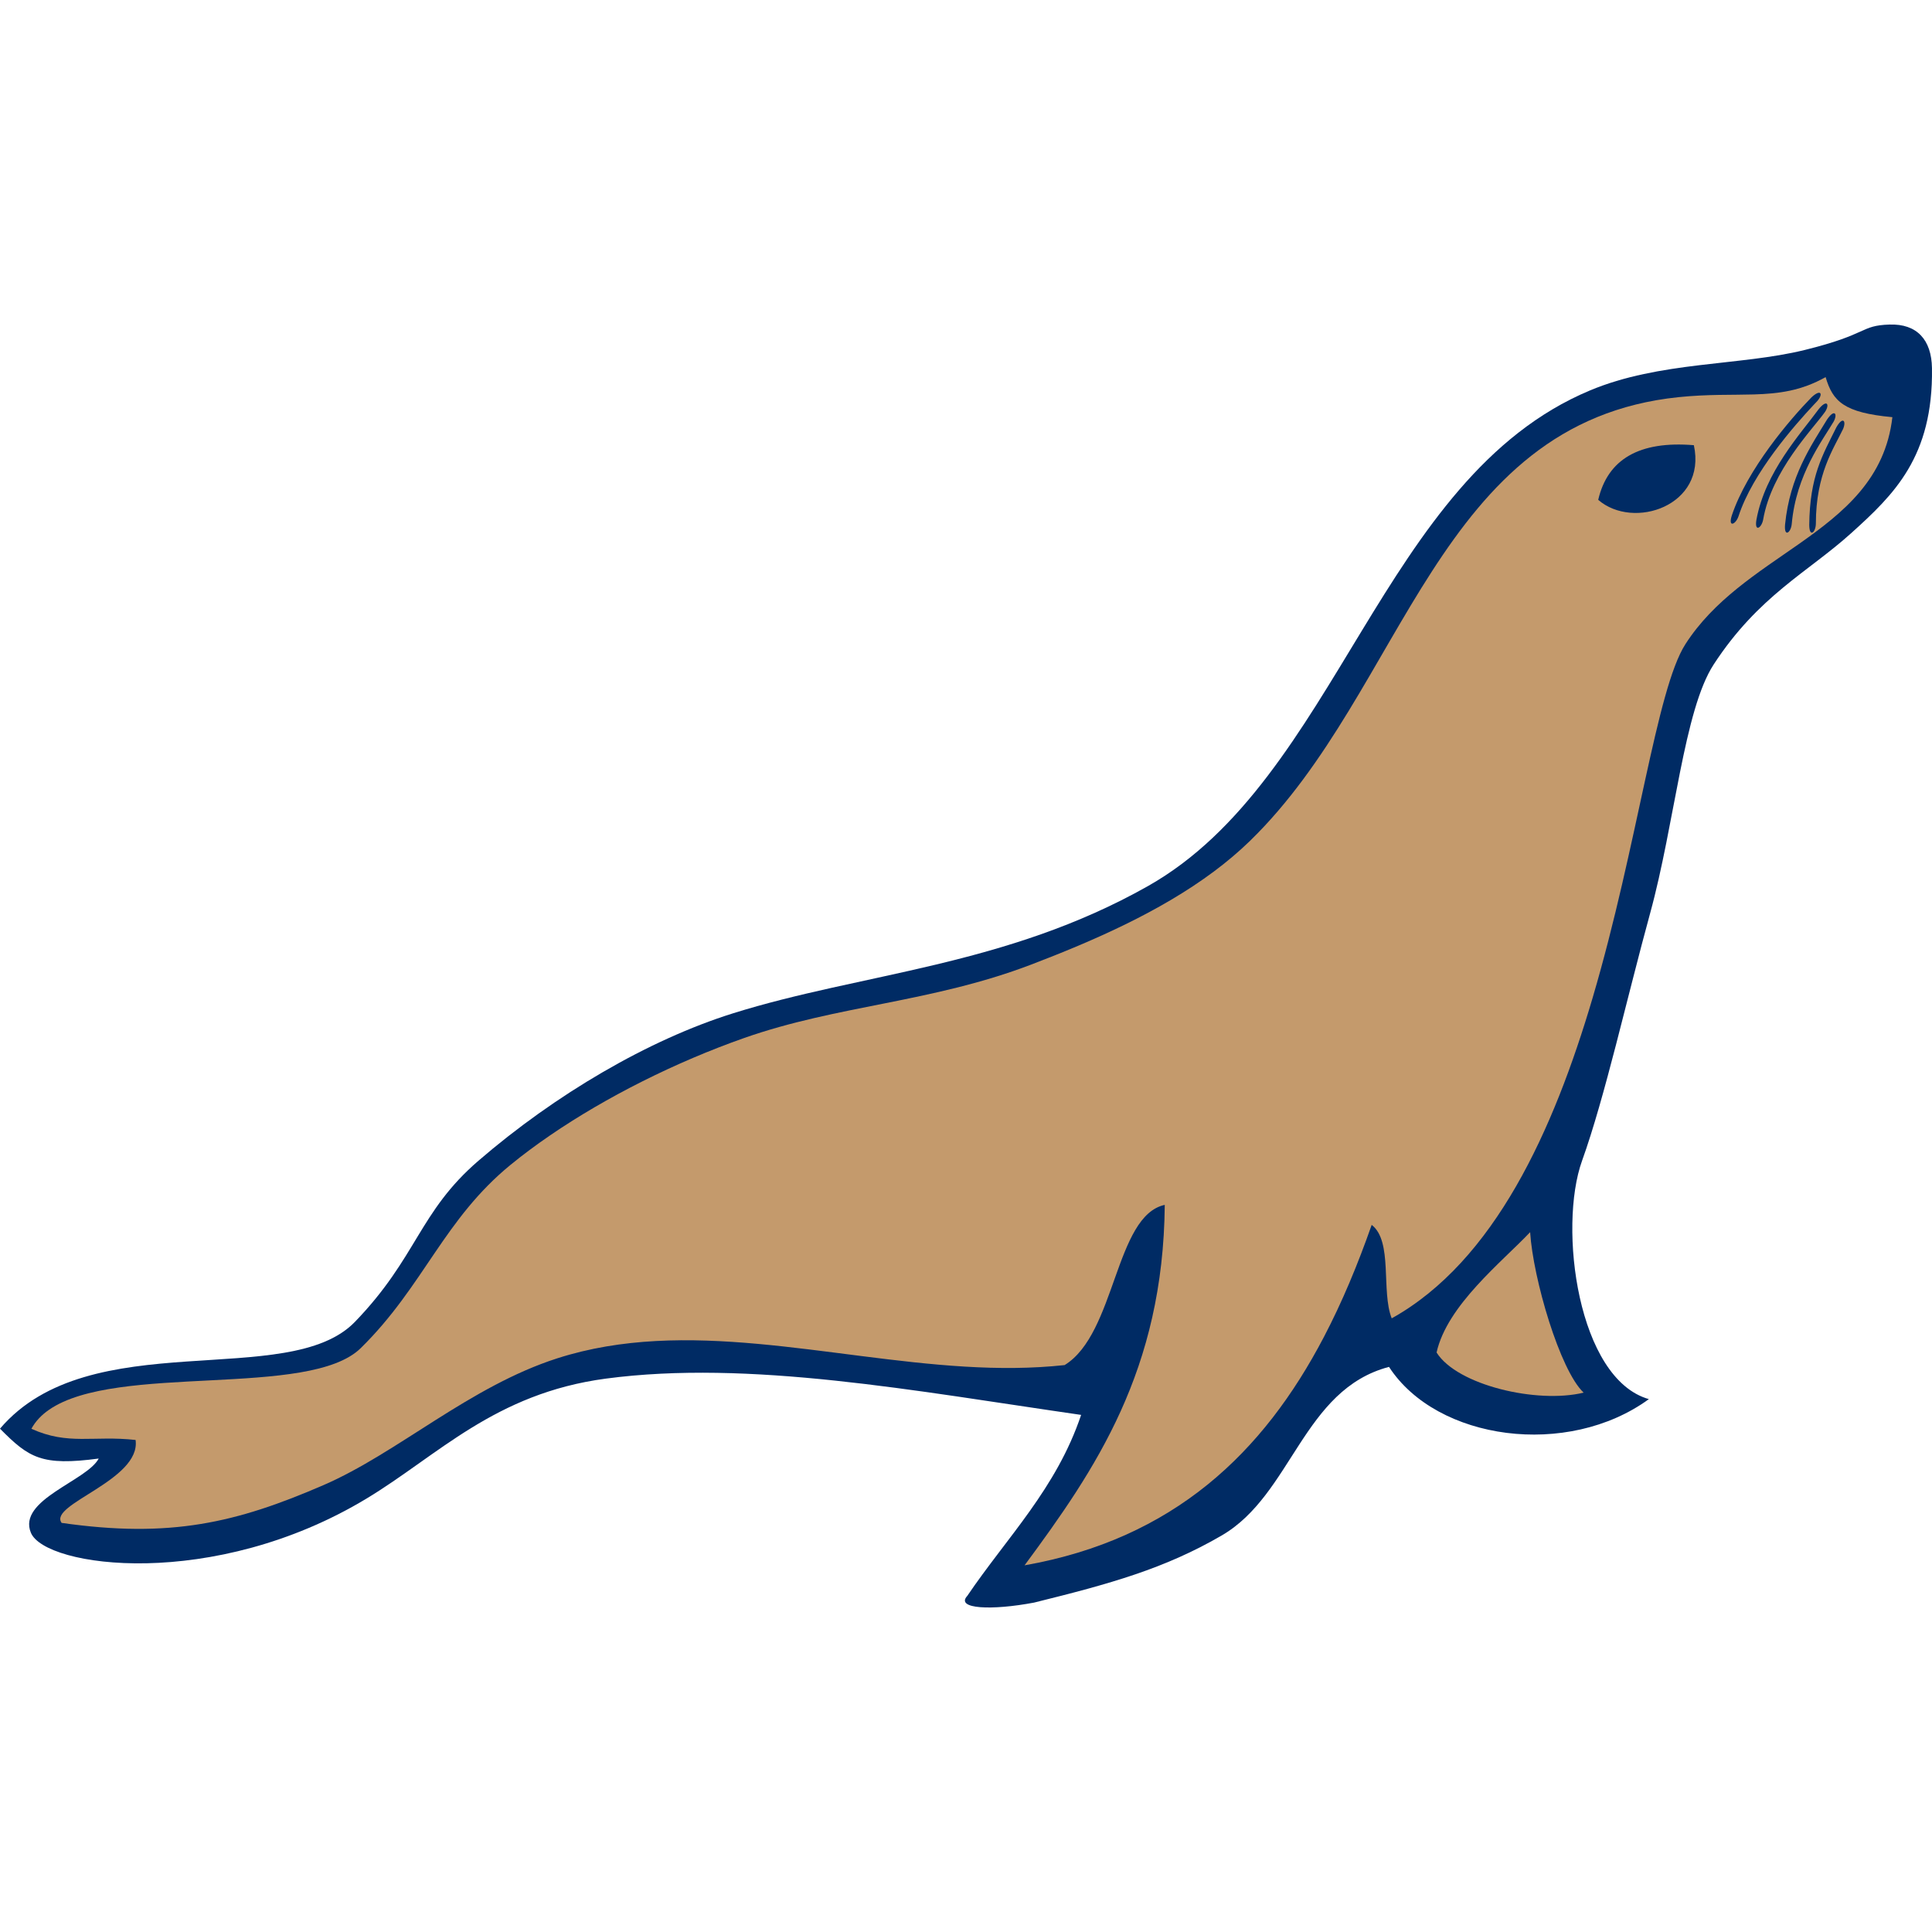
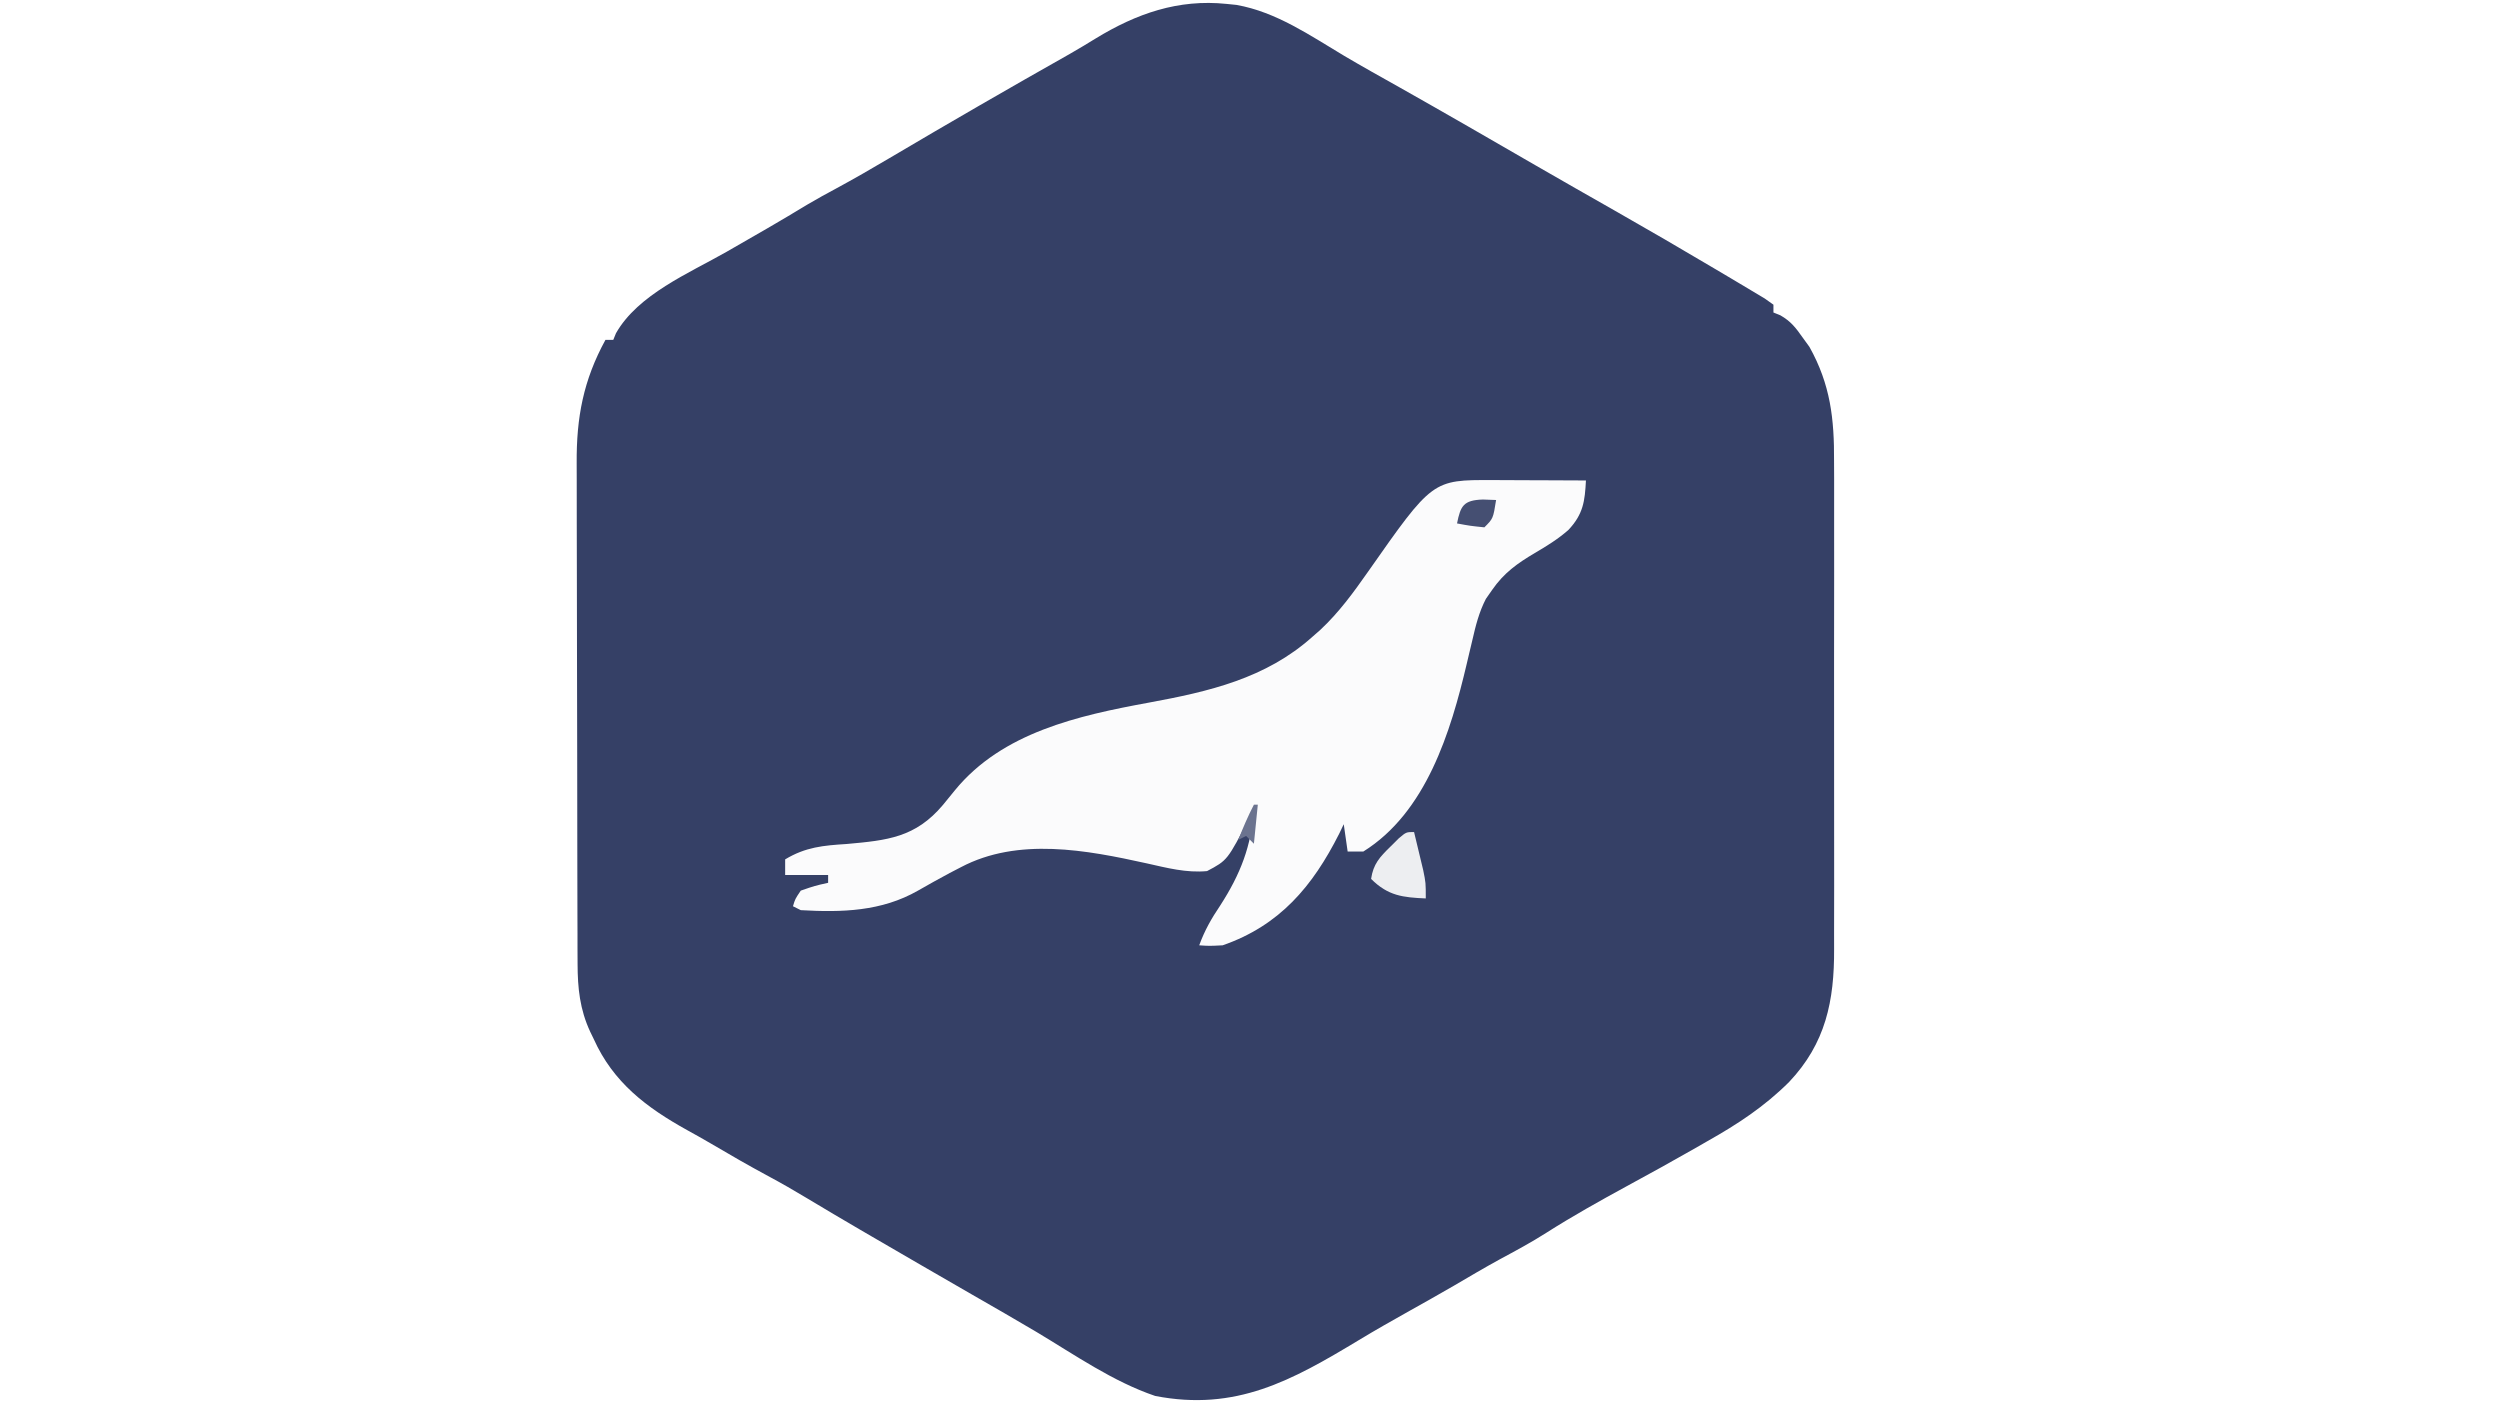
- <svg xmlns="http://www.w3.org/2000/svg" width="800px" height="800px" viewBox="0 -43 256 256" version="1.1" preserveAspectRatio="xMidYMid">
-   <g>
-     <path d="M250.383,0.004 C246.426,0.131 247.677,1.271 239.128,3.375 C230.496,5.499 219.95,4.848 210.654,8.746 C182.903,20.385 177.335,60.163 152.107,74.412 C133.249,85.064 114.224,85.913 97.119,91.273 C85.878,94.798 73.581,102.027 63.396,110.804 C55.491,117.619 55.285,123.611 47.025,132.158 C38.189,141.301 11.91,132.313 0,146.306 C3.837,150.185 5.519,151.272 13.08,150.265 C11.514,153.232 2.287,155.732 4.093,160.097 C5.994,164.69 28.302,167.803 48.582,155.559 C58.026,149.857 65.549,141.639 80.258,139.677 C99.292,137.14 121.219,141.304 143.254,144.482 C139.986,154.224 133.427,160.702 128.172,168.461 C126.545,170.214 131.44,170.41 137.025,169.351 C147.072,166.867 154.312,164.866 161.894,160.453 C171.209,155.03 172.621,141.128 184.05,138.12 C190.418,147.907 207.737,150.219 218.484,142.391 C209.054,139.721 206.448,119.649 209.631,110.804 C212.646,102.431 215.625,89.038 218.662,77.971 C221.922,66.085 223.125,51.104 227.07,45.049 C233.007,35.94 239.566,32.812 245.26,27.675 C250.955,22.539 256.167,17.539 255.996,5.785 C255.941,2 253.983,-0.111 250.383,0.004 L250.383,0.004 Z" fill="#002B64">
- 
- </path>
-     <path d="M241.905,6.968 C242.854,10.2 244.337,11.684 250.75,12.277 C249.813,20.407 244.39,24.855 238.309,29.121 C232.957,32.874 227.095,36.488 223.328,42.351 C219.468,48.356 217.018,68.91 211.034,89.208 C205.861,106.747 198.05,124.088 184.409,131.687 C182.984,128.1 184.591,121.479 181.756,119.303 C179.922,124.534 177.849,129.525 175.42,134.164 C167.416,149.462 155.565,160.917 135.76,164.415 C145.157,151.699 154.142,138.568 154.337,116.652 C147.724,118.083 147.864,133.704 141.069,137.88 C136.713,138.354 132.3,138.351 127.858,138.084 C109.618,136.991 90.907,131.509 73.844,136.984 C62.226,140.713 52.724,149.509 42.886,153.776 C31.323,158.791 22.566,160.853 8.168,158.791 C6.339,156.328 18.706,153.15 17.966,147.803 C12.331,147.18 9.059,148.545 4.16,146.32 C4.701,145.323 5.496,144.493 6.497,143.802 C15.475,137.587 40.977,142.334 47.801,135.633 C52.014,131.499 54.778,127.173 57.64,122.967 C60.415,118.886 63.283,114.919 67.654,111.343 C69.268,110.023 71.022,108.719 72.884,107.445 C80.332,102.348 89.546,97.725 98.613,94.538 C110.965,90.196 123.482,89.838 136.648,84.808 C144.781,81.699 153.626,77.86 160.835,72.487 C162.547,71.21 164.166,69.848 165.664,68.389 C186.25,48.321 190.331,12.921 222.449,9.622 C226.333,9.224 229.512,9.353 232.407,9.265 C235.742,9.165 238.695,8.778 241.905,6.968 Z M202.751,120.267 C203.134,126.402 206.696,138.574 209.84,141.532 C203.682,143.029 193.075,140.555 190.354,136.212 C191.752,129.941 199.028,124.207 202.751,120.267 Z" fill="#C49A6C" fill-rule="nonzero">
- 
- </path>
-     <path d="M244.219,13.837 C242.981,16.434 240.611,19.781 240.611,26.391 C240.601,27.526 239.749,28.303 239.735,26.554 C239.799,20.094 241.509,17.301 243.325,13.631 C244.169,12.127 244.678,12.747 244.219,13.837 Z M242.972,12.859 C241.512,15.337 237.996,19.855 237.414,26.44 C237.307,27.569 236.389,28.268 236.528,26.523 C237.162,20.095 239.972,16.072 242.105,12.574 C243.072,11.152 243.527,11.814 242.972,12.859 Z M241.836,11.563 C240.172,13.908 234.76,19.335 233.628,25.849 C233.424,26.963 232.451,27.585 232.737,25.858 C233.908,19.504 238.574,14.51 240.993,11.207 C242.077,9.869 242.474,10.568 241.836,11.563 Z M240.822,10.117 L240.274,10.7 C237.854,13.294 232.232,19.622 230.359,25.415 C229.998,26.49 228.948,26.969 229.475,25.298 C231.527,19.172 237.178,12.574 240.037,9.645 C241.3,8.473 241.593,9.221 240.822,10.117 Z M211.772,23.232 C213.026,17.846 217.215,15.392 224.446,15.99 C226.191,24.03 216.426,27.273 211.772,23.232 Z" fill="#002B64">
- 
- </path>
-   </g>
+ <svg xmlns="http://www.w3.org/2000/svg" version="1.1" width="640" height="361">
+   <path d="M0 0 C0.84 0.085 1.681 0.17 2.547 0.258 C12.769 2.077 21.38 8.086 30.157 13.321 C34.792 16.059 39.492 18.68 44.188 21.312 C55.913 27.921 67.565 34.657 79.217 41.394 C85.911 45.258 92.628 49.084 99.348 52.902 C107.924 57.785 116.457 62.737 124.941 67.777 C126.3 68.584 127.659 69.389 129.02 70.191 C130.872 71.287 132.718 72.391 134.562 73.5 C136.142 74.444 136.142 74.444 137.754 75.406 C138.495 75.932 139.236 76.458 140 77 C140 77.66 140 78.32 140 79 C140.588 79.238 141.176 79.477 141.781 79.723 C144.478 81.275 145.712 82.897 147.5 85.438 C148.067 86.22 148.634 87.002 149.219 87.809 C154.597 97.444 155.585 106.194 155.518 117.103 C155.523 118.593 155.53 120.082 155.539 121.572 C155.557 125.586 155.55 129.601 155.537 133.615 C155.527 137.836 155.537 142.057 155.543 146.279 C155.55 153.366 155.541 160.452 155.521 167.539 C155.5 175.706 155.507 183.873 155.529 192.039 C155.547 199.078 155.549 206.117 155.539 213.156 C155.533 217.348 155.532 221.54 155.545 225.732 C155.557 229.677 155.549 233.62 155.526 237.565 C155.52 239.003 155.522 240.441 155.531 241.879 C155.606 255.241 153.37 266.103 144 276 C137.699 282.272 130.847 286.781 123.125 291.125 C122.113 291.706 121.101 292.288 120.059 292.887 C114.238 296.218 108.367 299.452 102.474 302.651 C95.49 306.459 88.522 310.349 81.812 314.625 C77.948 317.087 73.934 319.236 69.902 321.41 C65.99 323.553 62.154 325.818 58.309 328.078 C54.519 330.279 50.7 332.423 46.875 334.562 C42.507 337.008 38.158 339.47 33.875 342.062 C16.709 352.42 2.385 360.386 -18.27 356.363 C-29.098 352.696 -38.974 345.771 -48.728 339.942 C-54.121 336.741 -59.562 333.623 -65 330.5 C-73.679 325.501 -82.347 320.482 -91 315.438 C-91.96 314.878 -92.921 314.319 -93.91 313.742 C-98.408 311.117 -102.891 308.47 -107.352 305.781 C-110.654 303.794 -113.972 301.874 -117.375 300.062 C-122.299 297.403 -127.14 294.625 -131.957 291.777 C-133.98 290.596 -136.019 289.442 -138.074 288.316 C-148.536 282.516 -157.012 276.096 -162 265 C-162.306 264.37 -162.611 263.739 -162.926 263.09 C-165.562 257.405 -166.123 251.975 -166.14 245.772 C-166.146 244.543 -166.152 243.313 -166.158 242.047 C-166.159 240.698 -166.16 239.348 -166.161 237.999 C-166.166 236.568 -166.171 235.137 -166.176 233.705 C-166.189 229.827 -166.196 225.949 -166.2 222.07 C-166.203 219.643 -166.207 217.216 -166.212 214.788 C-166.225 207.181 -166.235 199.574 -166.239 191.967 C-166.243 183.209 -166.261 174.452 -166.29 165.694 C-166.312 158.909 -166.322 152.124 -166.323 145.339 C-166.324 141.294 -166.33 137.249 -166.348 133.203 C-166.364 129.394 -166.366 125.585 -166.358 121.775 C-166.357 120.385 -166.361 118.995 -166.371 117.605 C-166.45 105.842 -164.655 96.335 -159 86 C-158.34 86 -157.68 86 -157 86 C-156.773 85.443 -156.546 84.886 -156.312 84.312 C-150.676 74.382 -137.58 68.924 -128.062 63.5 C-121.075 59.504 -114.099 55.502 -107.223 51.317 C-104.826 49.897 -102.392 48.567 -99.938 47.25 C-95.376 44.785 -90.899 42.203 -86.438 39.562 C-71.08 30.476 -55.62 21.548 -40.082 12.773 C-37.865 11.498 -35.686 10.197 -33.512 8.852 C-23.092 2.485 -12.376 -1.284 0 0 Z " fill="#354066" transform="translate(314,1)" />
+   <path d="M0 0 C1.026 0.002 1.026 0.002 2.072 0.004 C4.253 0.01 6.433 0.022 8.613 0.035 C10.093 0.04 11.573 0.045 13.053 0.049 C16.677 0.06 20.301 0.077 23.926 0.098 C23.651 5.405 23.245 8.718 19.446 12.757 C16.8 15.09 13.898 16.88 10.863 18.66 C6.393 21.293 2.919 23.771 -0.074 28.098 C-0.609 28.865 -1.144 29.632 -1.695 30.422 C-3.434 33.796 -4.297 37.236 -5.137 40.91 C-5.461 42.271 -5.785 43.632 -6.109 44.992 C-6.268 45.669 -6.427 46.347 -6.591 47.044 C-10.681 64.424 -16.956 85.051 -33.074 95.098 C-34.394 95.098 -35.714 95.098 -37.074 95.098 C-37.404 92.788 -37.734 90.478 -38.074 88.098 C-38.464 88.908 -38.853 89.719 -39.254 90.555 C-46.064 104.033 -54.478 114.03 -69.074 119.098 C-72.496 119.273 -72.496 119.273 -75.074 119.098 C-73.704 115.32 -71.948 112.234 -69.699 108.91 C-64.509 100.855 -61.692 93.671 -61.074 84.098 C-61.438 84.834 -61.801 85.57 -62.176 86.328 C-67.847 97.336 -67.847 97.336 -73.074 100.098 C-78.308 100.609 -83.415 99.257 -88.496 98.121 C-103.903 94.711 -121.464 91.379 -136.074 99.098 C-137.027 99.591 -137.979 100.085 -138.961 100.594 C-141.69 102.055 -144.388 103.559 -147.074 105.098 C-156.402 110.428 -166.529 110.707 -177.074 110.098 C-177.734 109.768 -178.394 109.438 -179.074 109.098 C-178.512 107.223 -178.512 107.223 -177.074 105.098 C-173.449 103.848 -173.449 103.848 -170.074 103.098 C-170.074 102.438 -170.074 101.778 -170.074 101.098 C-173.704 101.098 -177.334 101.098 -181.074 101.098 C-181.074 99.778 -181.074 98.458 -181.074 97.098 C-175.813 93.925 -171.29 93.545 -165.324 93.16 C-154.847 92.221 -147.721 91.506 -140.682 83.167 C-139.65 81.909 -138.621 80.648 -137.597 79.384 C-125.485 64.6 -106.02 60.286 -88.028 56.98 C-72.638 54.151 -58.013 50.8 -46.074 40.098 C-45.421 39.525 -44.767 38.953 -44.094 38.363 C-39.29 33.876 -35.611 28.815 -31.858 23.461 C-15.368 -0.063 -15.368 -0.063 0 0 Z " fill="#FBFBFC" transform="translate(382.0742,122.9023)" />
+   <path d="M0 0 C0.505 2.082 1.004 4.166 1.5 6.25 C1.778 7.41 2.057 8.57 2.344 9.766 C3 13 3 13 3 17 C-2.864 16.744 -6.658 16.342 -11 12 C-10.44 8.178 -8.787 6.41 -6.062 3.75 C-5.352 3.044 -4.642 2.337 -3.91 1.609 C-2 0 -2 0 0 0 Z " fill="#EDEEF1" transform="translate(362,213)" />
+   <path d="M0 0 C1.671 0.062 1.671 0.062 3.375 0.125 C2.625 4.875 2.625 4.875 0.375 7.125 C-3.25 6.75 -3.25 6.75 -6.625 6.125 C-5.716 1.579 -4.952 0.171 0 0 Z " fill="#454F72" transform="translate(379.625,127.875)" />
+   <path d="M0 0 C0.33 0 0.66 0 1 0 C0.67 3.3 0.34 6.6 0 10 C-0.66 9.34 -1.32 8.68 -2 8 C-2.99 8.495 -2.99 8.495 -4 9 C-2.801 5.917 -1.523 2.937 0 0 Z " fill="#6B738F" transform="translate(321,206)" />
</svg>
